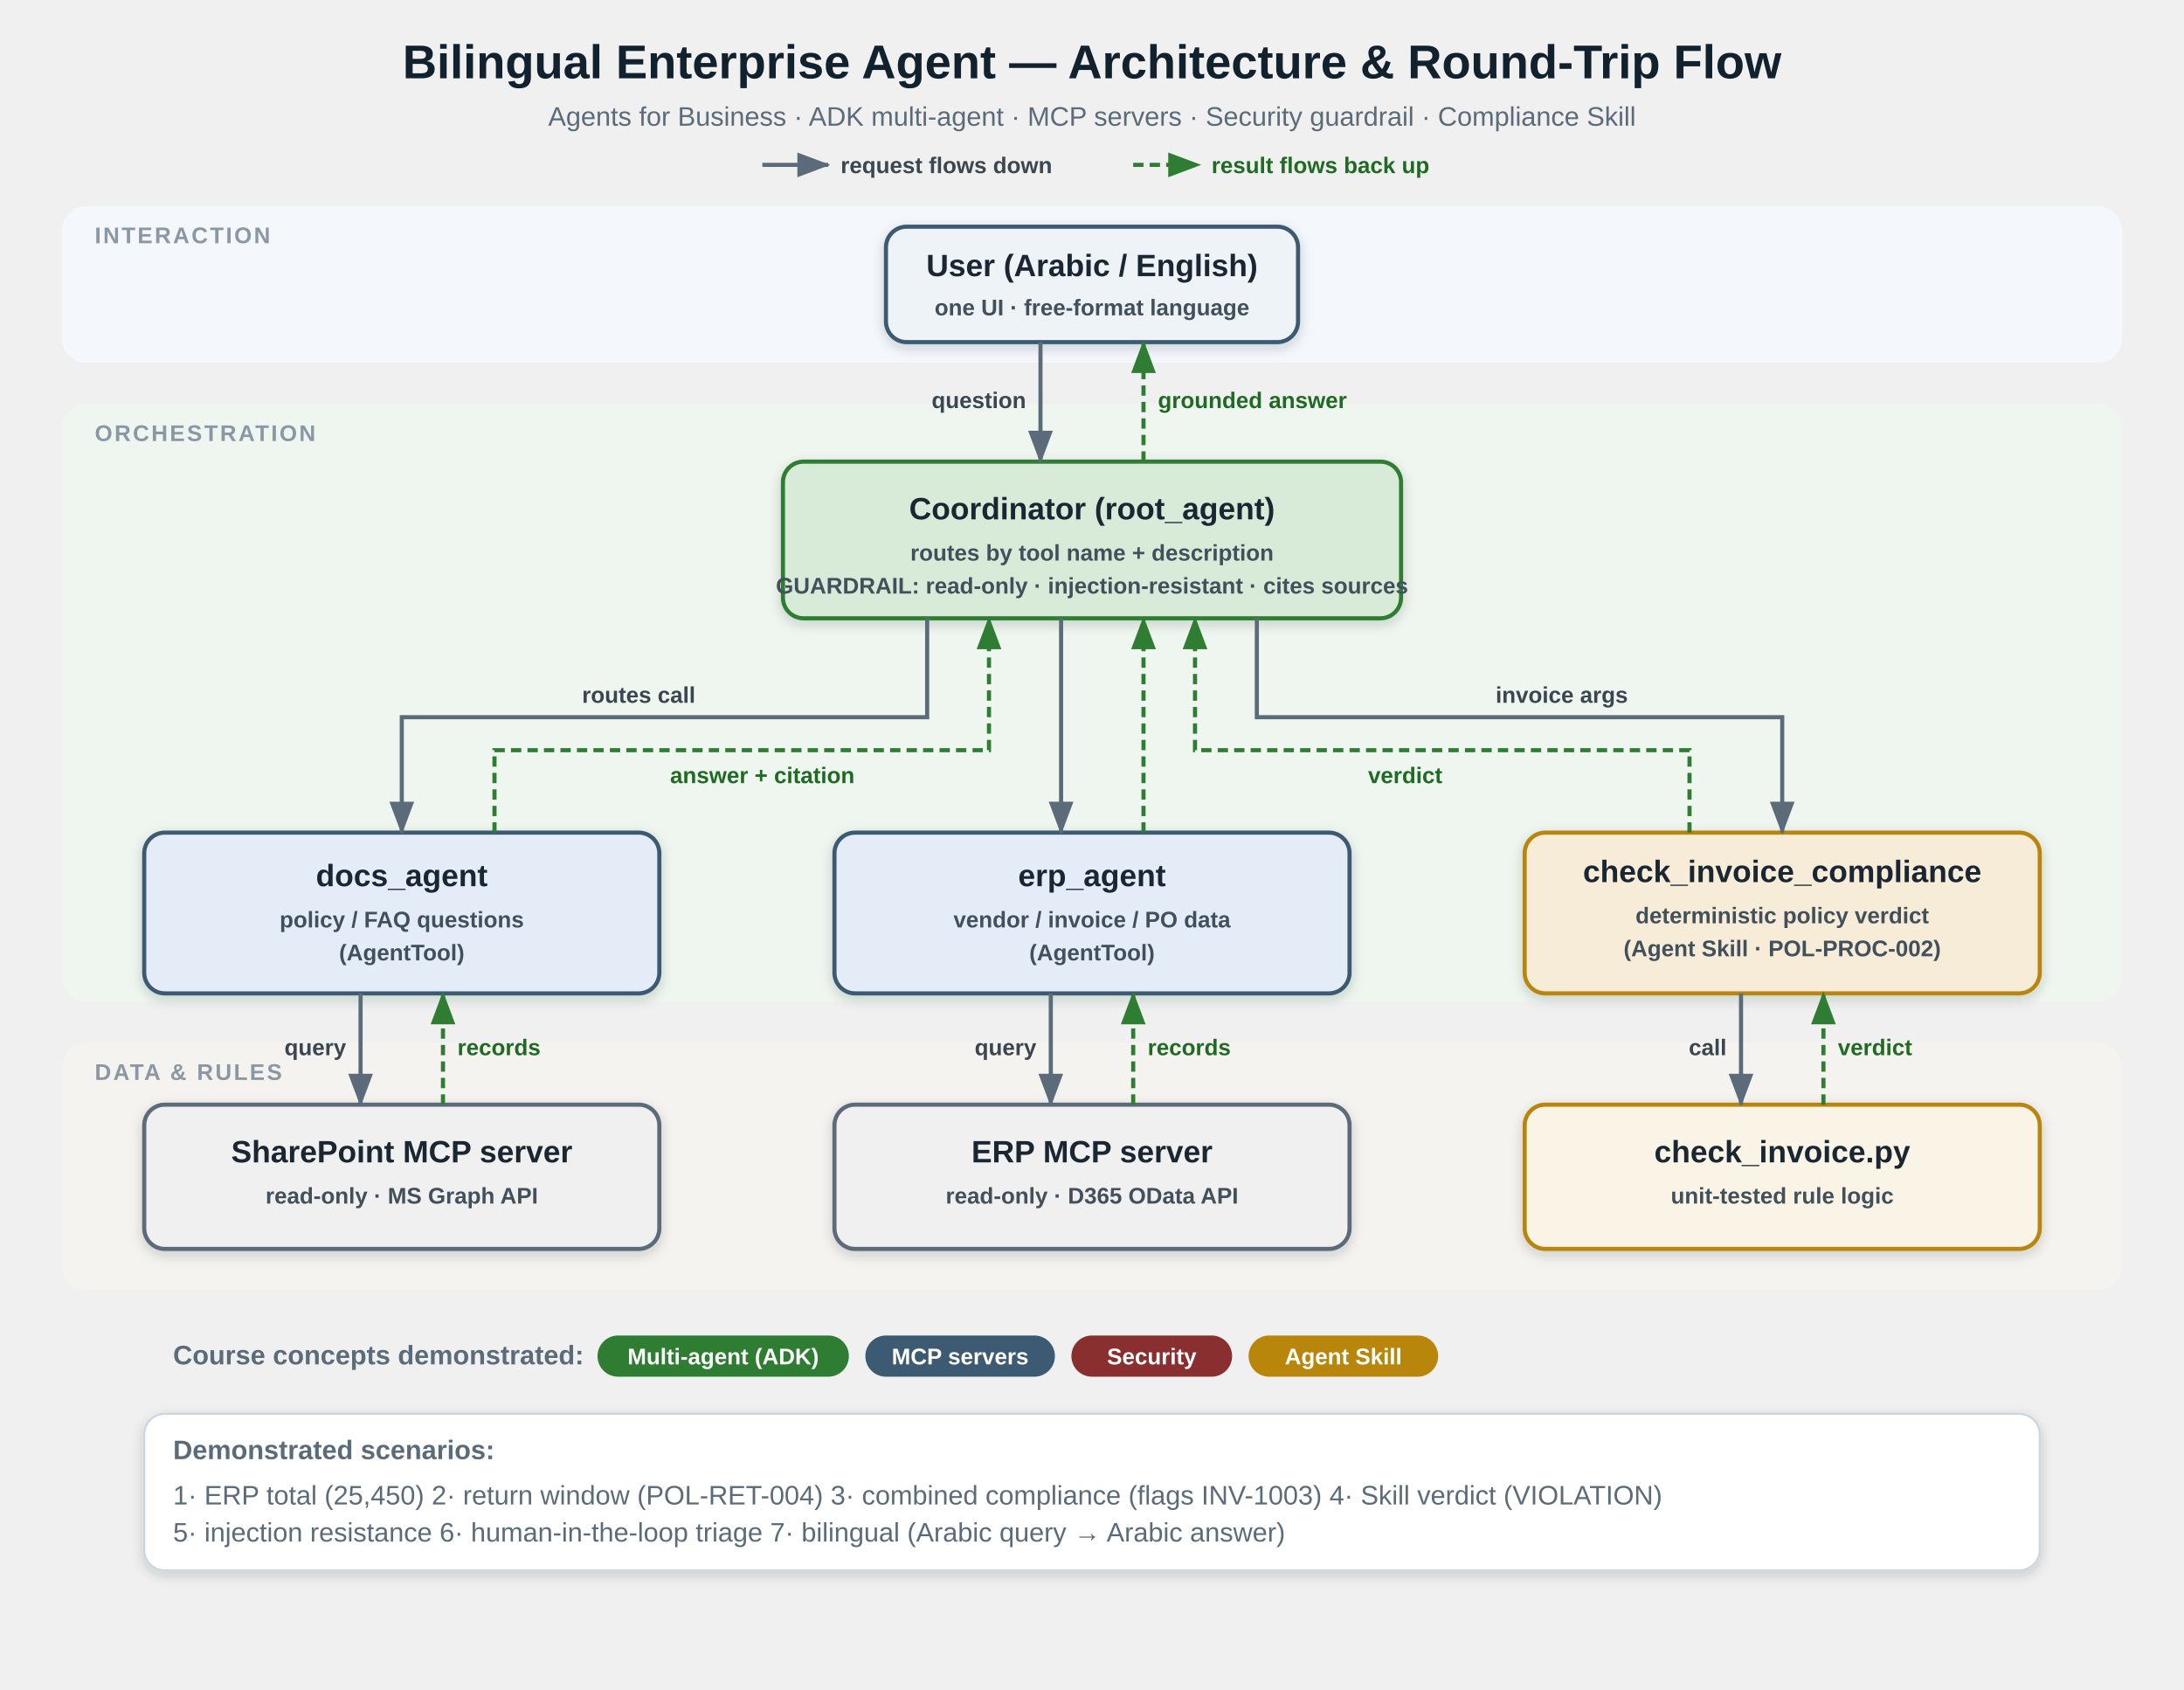
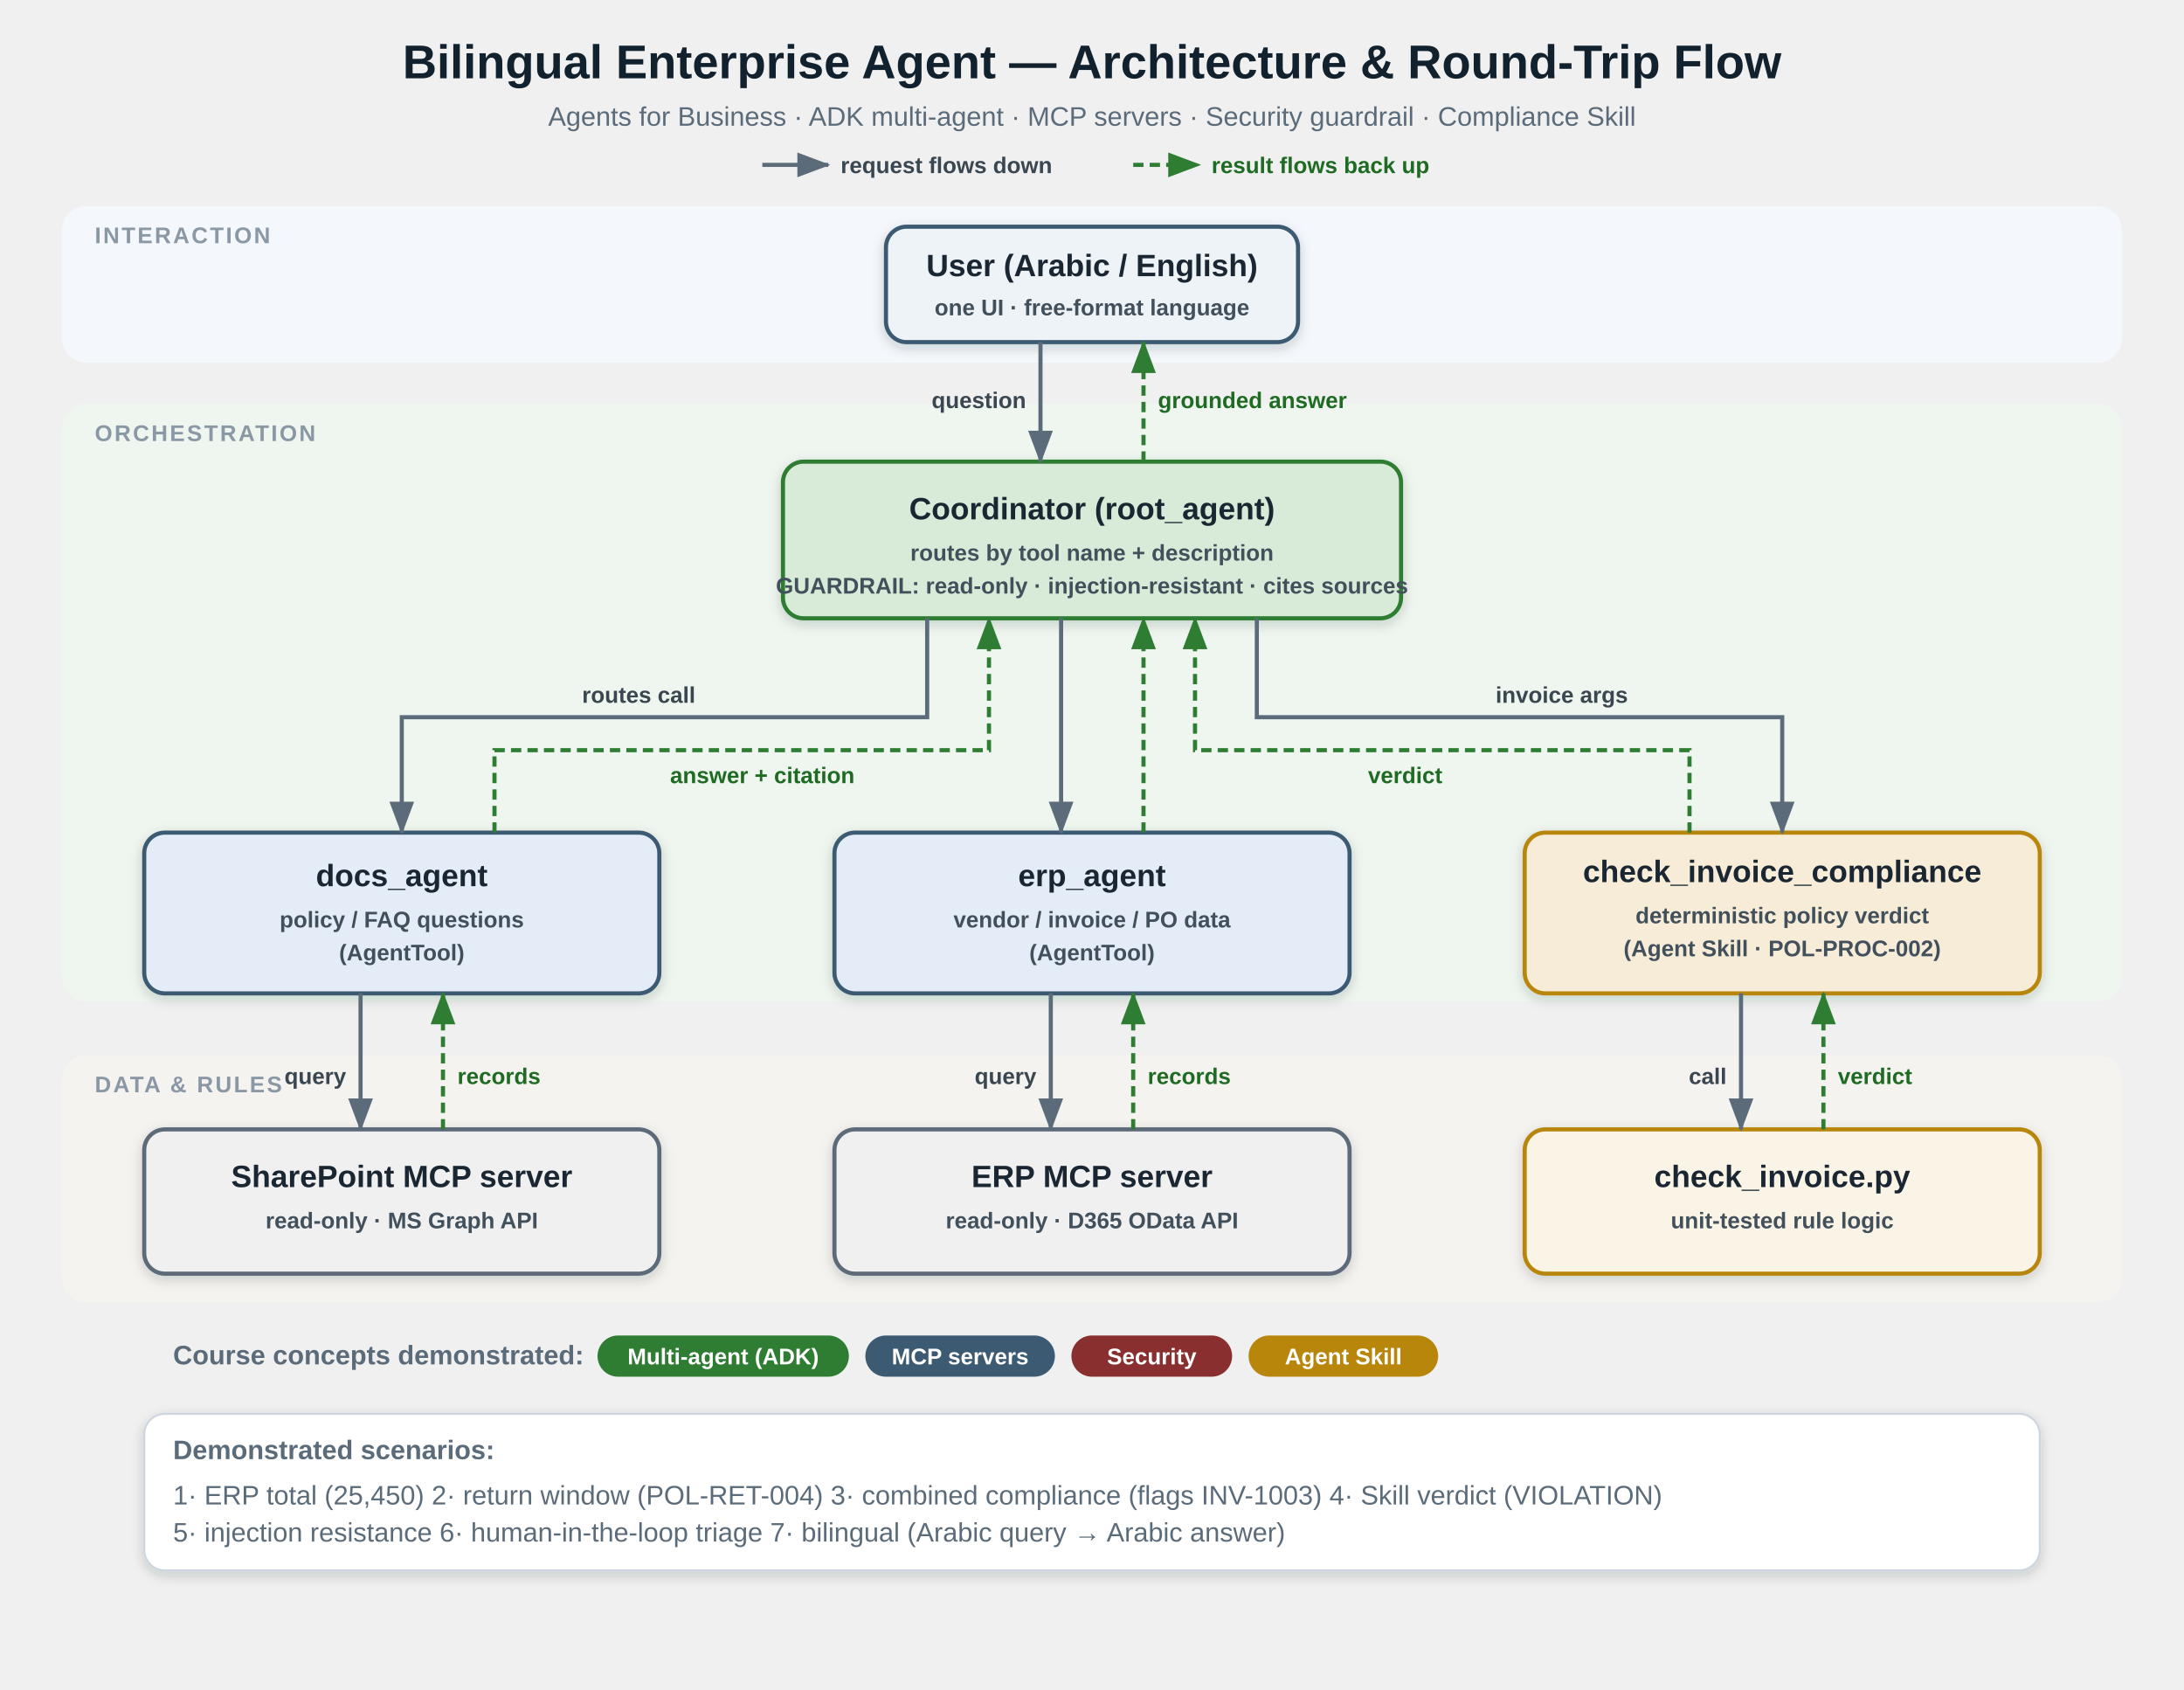
<svg xmlns="http://www.w3.org/2000/svg" viewBox="0 0 1060 820" font-family="Segoe UI, Arial, sans-serif">
  <defs>
    <marker id="down" markerWidth="9" markerHeight="9" refX="7.5" refY="3" orient="auto" markerUnits="strokeWidth">
      <path d="M0,0 L8,3 L0,6 Z" fill="#5b6b7a" />
    </marker>
    <marker id="up" markerWidth="9" markerHeight="9" refX="7.5" refY="3" orient="auto" markerUnits="strokeWidth">
      <path d="M0,0 L8,3 L0,6 Z" fill="#2e7d32" />
    </marker>
    <filter id="shadow" x="-20%" y="-20%" width="140%" height="140%">
      <feDropShadow dx="0" dy="2" stdDeviation="3" flood-color="#1a2733" flood-opacity="0.18" />
    </filter>
    <style>
      .lbl{font-size:15px;font-weight:600;fill:#1a2733;}
      .sub{font-size:11px;font-weight:600;fill:#42505c;}
      .down{stroke:#5b6b7a;stroke-width:2;fill:none;}
      .up{stroke:#2e7d32;stroke-width:2;fill:none;stroke-dasharray:5,3;}
      .title{font-size:23px;font-weight:700;fill:#12212e;}
      .cap{font-size:13px;fill:#5b6b7a;}
      .tag{font-size:11px;font-weight:700;fill:#fff;}
      .flowd{font-size:11px;font-weight:800;fill:#3a4650;}
      .flowu{font-size:11px;font-weight:800;fill:#1f6b23;}
      .band{font-size:11px;font-weight:700;fill:#8a97a4;letter-spacing:1px;}
    </style>
  </defs>
  <text x="530" y="38" text-anchor="middle" class="title">Bilingual Enterprise Agent — Architecture &amp; Round-Trip Flow</text>
  <text x="530" y="61" text-anchor="middle" class="cap">Agents for Business · ADK multi-agent · MCP servers · Security guardrail · Compliance Skill</text>
  <line x1="370" y1="80" x2="402" y2="80" class="down" marker-end="url(#down)" />
  <text x="408" y="84" class="flowd">request flows down</text>
  <line x1="550" y1="80" x2="582" y2="80" class="up" marker-end="url(#up)" />
  <text x="588" y="84" class="flowu">result flows back up</text>
  <rect x="30" y="100" width="1000" height="76" rx="12" fill="#f4f7fb" />
  <text x="46" y="118" class="band">INTERACTION</text>
  <rect x="30" y="196" width="1000" height="290" rx="12" fill="#eef6ef" />
  <text x="46" y="214" class="band">ORCHESTRATION</text>
-   <rect x="30" y="506" width="1000" height="120" rx="12" fill="#f5f3ef" />
-   <text x="46" y="524" class="band">DATA &amp; RULES</text>
+   <rect x="30" y="512" width="1000" height="120" rx="12" fill="#f5f3ef" />
+   <text x="46" y="530" class="band">DATA &amp; RULES</text>
  <rect x="430" y="110" width="200" height="56" rx="10" fill="#eef3f8" stroke="#3d5a73" stroke-width="2" filter="url(#shadow)" />
  <text x="530" y="134" text-anchor="middle" class="lbl">User (Arabic / English)</text>
  <text x="530" y="153" text-anchor="middle" class="sub">one UI · free-format language</text>
  <rect x="380" y="224" width="300" height="76" rx="10" fill="#d8ead8" stroke="#2e7d32" stroke-width="2" filter="url(#shadow)" />
  <text x="530" y="252" text-anchor="middle" class="lbl">Coordinator (root_agent)</text>
  <text x="530" y="272" text-anchor="middle" class="sub">routes by tool name + description</text>
  <text x="530" y="288" text-anchor="middle" class="sub">GUARDRAIL: read-only · injection-resistant · cites sources</text>
  <line x1="505" y1="166" x2="505" y2="224" class="down" marker-end="url(#down)" />
  <text x="498" y="198" text-anchor="end" class="flowd">question</text>
  <line x1="555" y1="224" x2="555" y2="166" class="up" marker-end="url(#up)" />
  <text x="562" y="198" text-anchor="start" class="flowu">grounded answer</text>
  <rect x="70" y="404" width="250" height="78" rx="10" fill="#e3ecf7" stroke="#3d5a73" stroke-width="2" filter="url(#shadow)" />
  <text x="195" y="430" text-anchor="middle" class="lbl">docs_agent</text>
  <text x="195" y="450" text-anchor="middle" class="sub">policy / FAQ questions</text>
  <text x="195" y="466" text-anchor="middle" class="sub">(AgentTool)</text>
  <rect x="405" y="404" width="250" height="78" rx="10" fill="#e3ecf7" stroke="#3d5a73" stroke-width="2" filter="url(#shadow)" />
  <text x="530" y="430" text-anchor="middle" class="lbl">erp_agent</text>
  <text x="530" y="450" text-anchor="middle" class="sub">vendor / invoice / PO data</text>
  <text x="530" y="466" text-anchor="middle" class="sub">(AgentTool)</text>
  <rect x="740" y="404" width="250" height="78" rx="10" fill="#f7ecd8" stroke="#b8860b" stroke-width="2" filter="url(#shadow)" />
  <text x="865" y="428" text-anchor="middle" class="lbl">check_invoice_compliance</text>
  <text x="865" y="448" text-anchor="middle" class="sub">deterministic policy verdict</text>
  <text x="865" y="464" text-anchor="middle" class="sub">(Agent Skill · POL-PROC-002)</text>
  <polyline points="450,300 450,348 195,348 195,404" class="down" marker-end="url(#down)" />
  <text x="310" y="341" text-anchor="middle" class="flowd">routes call</text>
  <polyline points="240,404 240,364 480,364 480,300" class="up" marker-end="url(#up)" />
  <text x="370" y="380" text-anchor="middle" class="flowu">answer + citation</text>
  <line x1="515" y1="300" x2="515" y2="404" class="down" marker-end="url(#down)" />
  <line x1="555" y1="404" x2="555" y2="300" class="up" marker-end="url(#up)" />
  <polyline points="610,300 610,348 865,348 865,404" class="down" marker-end="url(#down)" />
  <text x="758" y="341" text-anchor="middle" class="flowd">invoice args</text>
  <polyline points="820,404 820,364 580,364 580,300" class="up" marker-end="url(#up)" />
  <text x="682" y="380" text-anchor="middle" class="flowu">verdict</text>
-   <rect x="70" y="536" width="250" height="70" rx="10" fill="#f0f0f0" stroke="#5b6b7a" stroke-width="2" filter="url(#shadow)" />
-   <text x="195" y="564" text-anchor="middle" class="lbl">SharePoint MCP server</text>
-   <text x="195" y="584" text-anchor="middle" class="sub">read-only · MS Graph API</text>
-   <rect x="405" y="536" width="250" height="70" rx="10" fill="#f0f0f0" stroke="#5b6b7a" stroke-width="2" filter="url(#shadow)" />
-   <text x="530" y="564" text-anchor="middle" class="lbl">ERP MCP server</text>
-   <text x="530" y="584" text-anchor="middle" class="sub">read-only · D365 OData API</text>
-   <rect x="740" y="536" width="250" height="70" rx="10" fill="#faf4e6" stroke="#b8860b" stroke-width="2" filter="url(#shadow)" />
-   <text x="865" y="564" text-anchor="middle" class="lbl">check_invoice.py</text>
-   <text x="865" y="584" text-anchor="middle" class="sub">unit-tested rule logic</text>
-   <line x1="175" y1="482" x2="175" y2="536" class="down" marker-end="url(#down)" />
-   <text x="168" y="512" text-anchor="end" class="flowd">query</text>
-   <line x1="215" y1="536" x2="215" y2="482" class="up" marker-end="url(#up)" />
-   <text x="222" y="512" text-anchor="start" class="flowu">records</text>
-   <line x1="510" y1="482" x2="510" y2="536" class="down" marker-end="url(#down)" />
-   <text x="503" y="512" text-anchor="end" class="flowd">query</text>
-   <line x1="550" y1="536" x2="550" y2="482" class="up" marker-end="url(#up)" />
-   <text x="557" y="512" text-anchor="start" class="flowu">records</text>
-   <line x1="845" y1="482" x2="845" y2="536" class="down" marker-end="url(#down)" />
-   <text x="838" y="512" text-anchor="end" class="flowd">call</text>
-   <line x1="885" y1="536" x2="885" y2="482" class="up" marker-end="url(#up)" />
-   <text x="892" y="512" text-anchor="start" class="flowu">verdict</text>
+   <rect x="70" y="548" width="250" height="70" rx="10" fill="#f0f0f0" stroke="#5b6b7a" stroke-width="2" filter="url(#shadow)" />
+   <text x="195" y="576" text-anchor="middle" class="lbl">SharePoint MCP server</text>
+   <text x="195" y="596" text-anchor="middle" class="sub">read-only · MS Graph API</text>
+   <rect x="405" y="548" width="250" height="70" rx="10" fill="#f0f0f0" stroke="#5b6b7a" stroke-width="2" filter="url(#shadow)" />
+   <text x="530" y="576" text-anchor="middle" class="lbl">ERP MCP server</text>
+   <text x="530" y="596" text-anchor="middle" class="sub">read-only · D365 OData API</text>
+   <rect x="740" y="548" width="250" height="70" rx="10" fill="#faf4e6" stroke="#b8860b" stroke-width="2" filter="url(#shadow)" />
+   <text x="865" y="576" text-anchor="middle" class="lbl">check_invoice.py</text>
+   <text x="865" y="596" text-anchor="middle" class="sub">unit-tested rule logic</text>
+   <line x1="175" y1="482" x2="175" y2="548" class="down" marker-end="url(#down)" />
+   <text x="168" y="526" text-anchor="end" class="flowd">query</text>
+   <line x1="215" y1="548" x2="215" y2="482" class="up" marker-end="url(#up)" />
+   <text x="222" y="526" text-anchor="start" class="flowu">records</text>
+   <line x1="510" y1="482" x2="510" y2="548" class="down" marker-end="url(#down)" />
+   <text x="503" y="526" text-anchor="end" class="flowd">query</text>
+   <line x1="550" y1="548" x2="550" y2="482" class="up" marker-end="url(#up)" />
+   <text x="557" y="526" text-anchor="start" class="flowu">records</text>
+   <line x1="845" y1="482" x2="845" y2="548" class="down" marker-end="url(#down)" />
+   <text x="838" y="526" text-anchor="end" class="flowd">call</text>
+   <line x1="885" y1="548" x2="885" y2="482" class="up" marker-end="url(#up)" />
+   <text x="892" y="526" text-anchor="start" class="flowu">verdict</text>
  <text x="84" y="662" class="cap" font-weight="700">Course concepts demonstrated:</text>
  <rect x="290" y="648" width="122" height="20" rx="10" fill="#2e7d32" />
  <text x="351" y="662" text-anchor="middle" class="tag">Multi-agent (ADK)</text>
  <rect x="420" y="648" width="92" height="20" rx="10" fill="#3d5a73" />
  <text x="466" y="662" text-anchor="middle" class="tag">MCP servers</text>
  <rect x="520" y="648" width="78" height="20" rx="10" fill="#8a2f2f" />
  <text x="559" y="662" text-anchor="middle" class="tag">Security</text>
  <rect x="606" y="648" width="92" height="20" rx="10" fill="#b8860b" />
  <text x="652" y="662" text-anchor="middle" class="tag">Agent Skill</text>
  <rect x="70" y="686" width="920" height="76" rx="10" fill="#ffffff" stroke="#cdd6df" filter="url(#shadow)" />
  <text x="84" y="708" class="cap" font-weight="700">Demonstrated scenarios:</text>
  <text x="84" y="730" class="cap">1· ERP total (25,450)   2· return window (POL-RET-004)   3· combined compliance (flags INV-1003)   4· Skill verdict (VIOLATION)</text>
  <text x="84" y="748" class="cap">5· injection resistance   6· human-in-the-loop triage   7· bilingual (Arabic query → Arabic answer)</text>
</svg>
